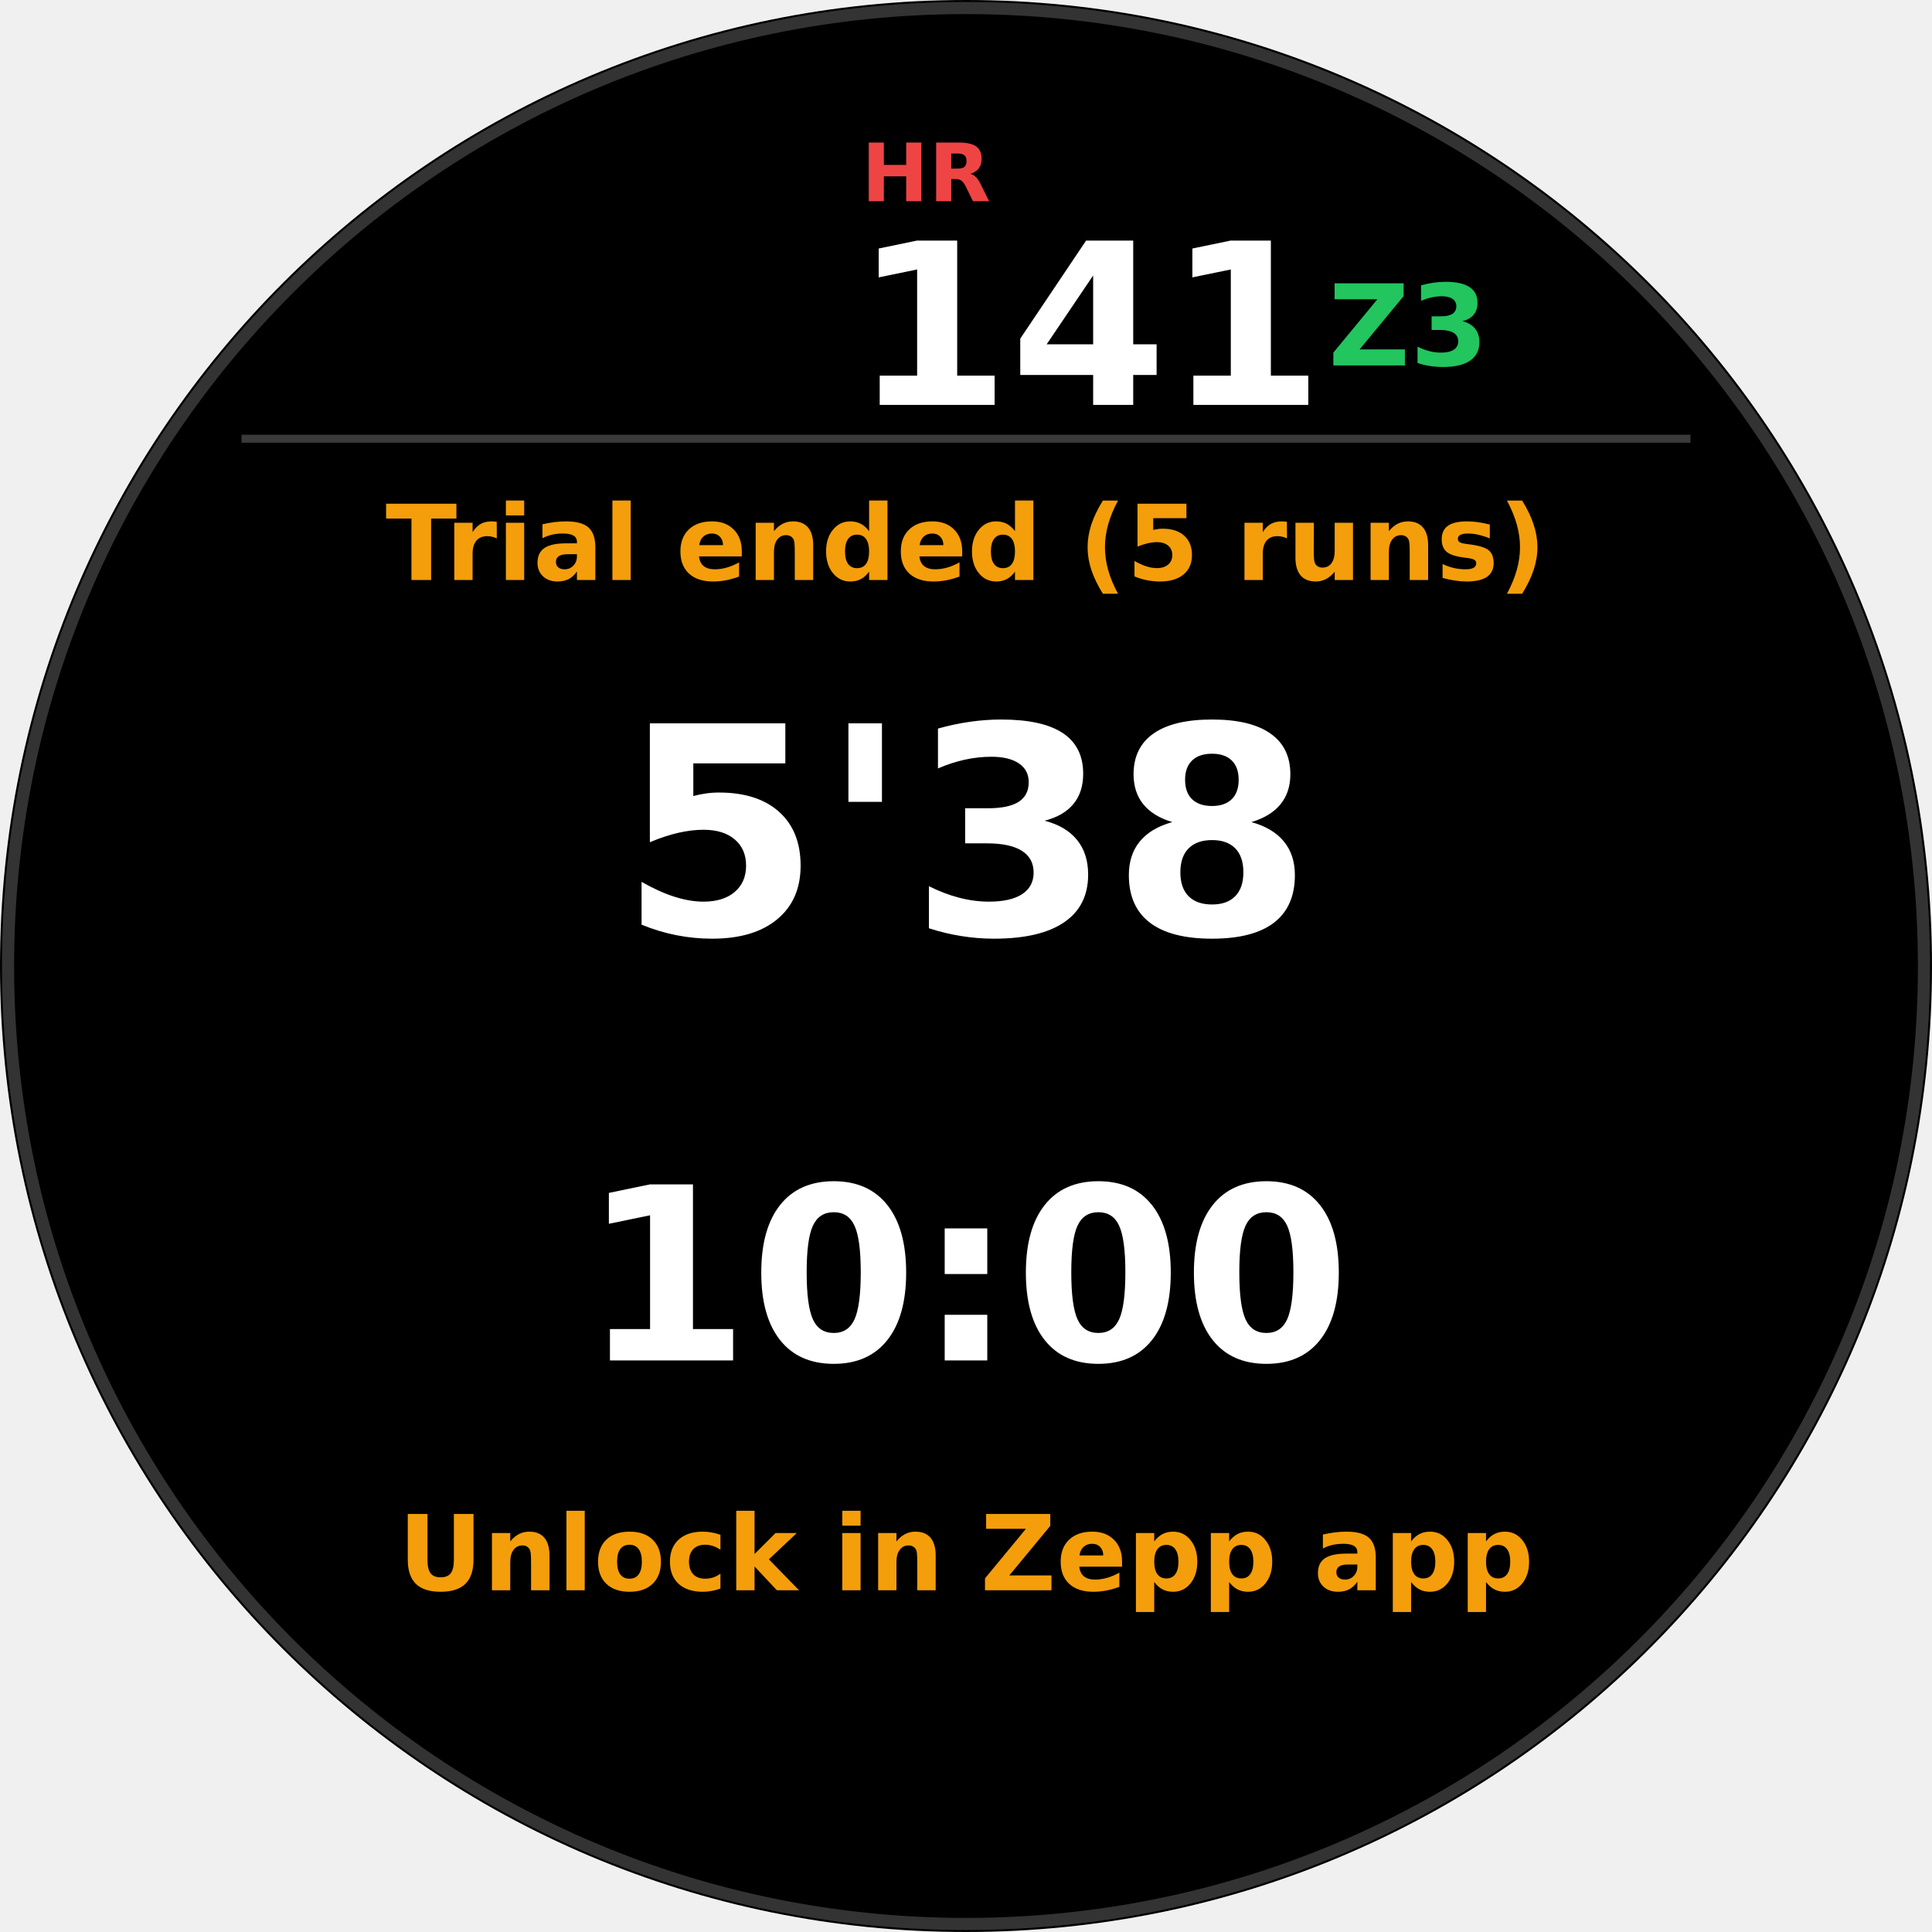
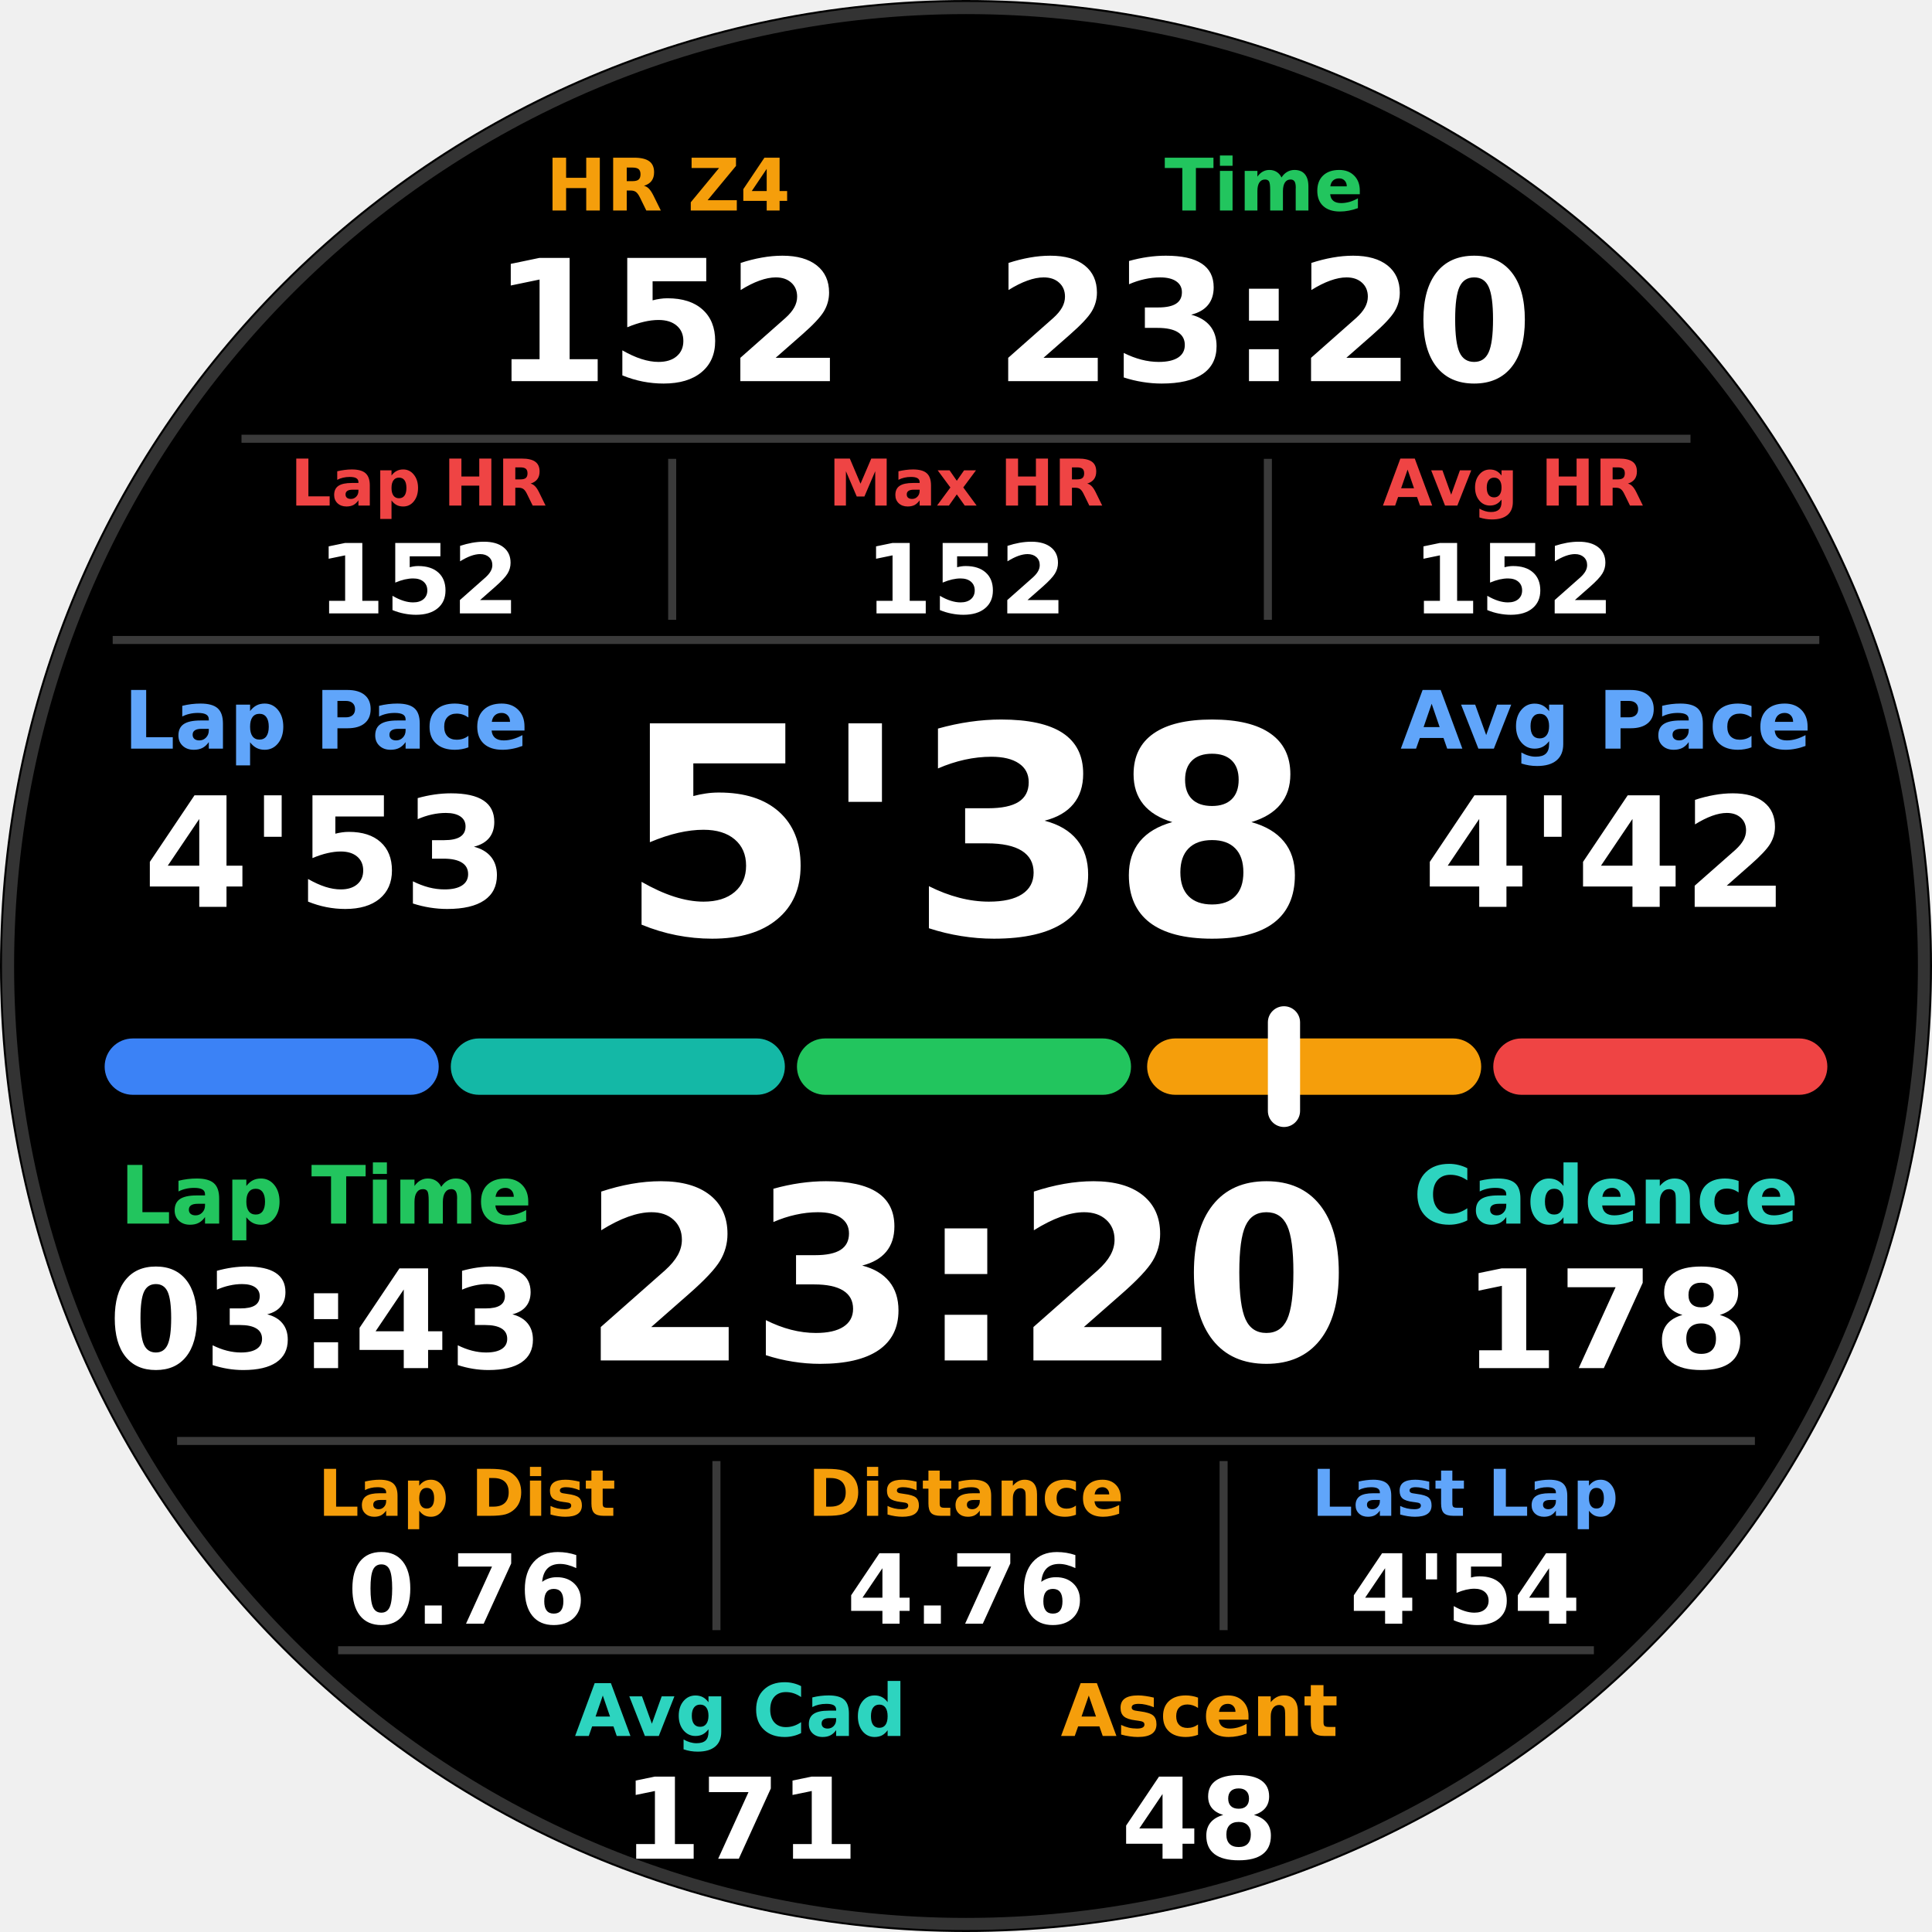
<svg xmlns="http://www.w3.org/2000/svg" width="480" height="480" viewBox="0 0 480 480">
  <defs>
    <clipPath id="round6">
      <circle cx="240" cy="240" r="240" />
    </clipPath>
  </defs>
  <circle cx="240" cy="240" r="239" fill="#000" />
  <g clip-path="url(#round6)">
    <rect x="0" y="0" width="480" height="480" rx="0" fill="#000000" />
    <rect x="60" y="108" width="360" height="2" rx="0" fill="#3a3a3a" />
+     <rect x="28" y="158" width="424" height="2" rx="0" fill="#3a3a3a" />
+     <rect x="44" y="357" width="392" height="2" rx="0" fill="#3a3a3a" />
+     <rect x="84" y="409" width="312" height="2" rx="0" fill="#3a3a3a" />
    <rect x="92" y="100" width="2" height="2" rx="0" fill="#000000" />
    <rect x="95" y="100" width="2" height="2" rx="0" fill="#000000" />
    <rect x="98" y="100" width="2" height="2" rx="0" fill="#000000" />
    <rect x="101" y="100" width="2" height="2" rx="0" fill="#000000" />
    <rect x="104" y="100" width="2" height="2" rx="0" fill="#000000" />
    <rect x="107" y="100" width="2" height="2" rx="0" fill="#000000" />
    <rect x="110" y="100" width="2" height="2" rx="0" fill="#000000" />
    <rect x="113" y="100" width="2" height="2" rx="0" fill="#000000" />
    <rect x="116" y="100" width="2" height="2" rx="0" fill="#000000" />
    <rect x="119" y="100" width="2" height="2" rx="0" fill="#000000" />
    <rect x="122" y="100" width="2" height="2" rx="0" fill="#000000" />
    <rect x="125" y="100" width="2" height="2" rx="0" fill="#000000" />
    <rect x="128" y="100" width="2" height="2" rx="0" fill="#000000" />
    <rect x="131" y="100" width="2" height="2" rx="0" fill="#000000" />
    <rect x="134" y="100" width="2" height="2" rx="0" fill="#000000" />
    <rect x="137" y="100" width="2" height="2" rx="0" fill="#000000" />
    <rect x="140" y="100" width="2" height="2" rx="0" fill="#000000" />
    <rect x="143" y="100" width="2" height="2" rx="0" fill="#000000" />
    <rect x="146" y="100" width="2" height="2" rx="0" fill="#000000" />
    <rect x="149" y="100" width="2" height="2" rx="0" fill="#000000" />
    <rect x="152" y="100" width="2" height="2" rx="0" fill="#000000" />
    <rect x="155" y="100" width="2" height="2" rx="0" fill="#000000" />
    <rect x="158" y="100" width="2" height="2" rx="0" fill="#000000" />
    <rect x="161" y="100" width="2" height="2" rx="0" fill="#000000" />
    <rect x="164" y="100" width="2" height="2" rx="0" fill="#000000" />
    <rect x="167" y="100" width="2" height="2" rx="0" fill="#000000" />
    <rect x="170" y="100" width="2" height="2" rx="0" fill="#000000" />
    <rect x="173" y="100" width="2" height="2" rx="0" fill="#000000" />
    <rect x="176" y="100" width="2" height="2" rx="0" fill="#000000" />
    <rect x="179" y="100" width="2" height="2" rx="0" fill="#000000" />
    <rect x="182" y="100" width="2" height="2" rx="0" fill="#000000" />
    <rect x="185" y="100" width="2" height="2" rx="0" fill="#000000" />
    <rect x="188" y="100" width="2" height="2" rx="0" fill="#000000" />
    <rect x="191" y="100" width="2" height="2" rx="0" fill="#000000" />
    <rect x="194" y="100" width="2" height="2" rx="0" fill="#000000" />
    <rect x="197" y="100" width="2" height="2" rx="0" fill="#000000" />
-     <text x="214" y="50" text-anchor="start" font-size="20" fill="#ef4444" font-family="'DejaVu Sans',Arial,sans-serif" font-weight="600">HR</text>
-     <text x="212" y="100.6" text-anchor="start" font-size="56" fill="#ffffff" font-family="'DejaVu Sans',Arial,sans-serif" font-weight="600">141</text>
+     <text x="166" y="52.3" text-anchor="middle" font-size="18" fill="#f59e0b" font-family="'DejaVu Sans',Arial,sans-serif" font-weight="600">HR Z4</text>
+     <text x="166" y="94.7" text-anchor="middle" font-size="42" fill="#ffffff" font-family="'DejaVu Sans',Arial,sans-serif" font-weight="600">152</text>
+     <text x="314" y="52.3" text-anchor="middle" font-size="18" fill="#22c55e" font-family="'DejaVu Sans',Arial,sans-serif" font-weight="600">Time</text>
+     <text x="314" y="94.7" text-anchor="middle" font-size="42" fill="#ffffff" font-family="'DejaVu Sans',Arial,sans-serif" font-weight="600">23:20</text>
+     <text x="104" y="125.6" text-anchor="middle" font-size="16" fill="#ef4444" font-family="'DejaVu Sans',Arial,sans-serif" font-weight="600">Lap HR</text>
+     <text x="104" y="152.4" text-anchor="middle" font-size="24" fill="#ffffff" font-family="'DejaVu Sans',Arial,sans-serif" font-weight="600">152</text>
+     <text x="240" y="125.6" text-anchor="middle" font-size="16" fill="#ef4444" font-family="'DejaVu Sans',Arial,sans-serif" font-weight="600">Max HR</text>
+     <text x="240" y="152.4" text-anchor="middle" font-size="24" fill="#ffffff" font-family="'DejaVu Sans',Arial,sans-serif" font-weight="600">152</text>
+     <text x="376" y="125.6" text-anchor="middle" font-size="16" fill="#ef4444" font-family="'DejaVu Sans',Arial,sans-serif" font-weight="600">Avg HR</text>
+     <text x="376" y="152.4" text-anchor="middle" font-size="24" fill="#ffffff" font-family="'DejaVu Sans',Arial,sans-serif" font-weight="600">152</text>
+     <text x="81" y="186" text-anchor="middle" font-size="20" fill="#60a5fa" font-family="'DejaVu Sans',Arial,sans-serif" font-weight="600">Lap Pace</text>
+     <text x="81" y="225.3" text-anchor="middle" font-size="38" fill="#ffffff" font-family="'DejaVu Sans',Arial,sans-serif" font-weight="600">4'53</text>
    <text x="240" y="232.2" text-anchor="middle" font-size="72" fill="#ffffff" font-family="'DejaVu Sans',Arial,sans-serif" font-weight="600">5'38</text>
-     <text x="240" y="338" text-anchor="middle" font-size="60" fill="#ffffff" font-family="'DejaVu Sans',Arial,sans-serif" font-weight="600">10:00</text>
-     <text x="330" y="90.8" text-anchor="start" font-size="28" fill="#22c55e" font-family="'DejaVu Sans',Arial,sans-serif" font-weight="600">Z3</text>
-     <text x="240" y="395.1" text-anchor="middle" font-size="26" fill="#f59e0b" font-family="'DejaVu Sans',Arial,sans-serif" font-weight="600">Unlock in Zepp app</text>
-     <text x="240" y="144.1" text-anchor="middle" font-size="26" fill="#f59e0b" font-family="'DejaVu Sans',Arial,sans-serif" font-weight="600">Trial ended (5 runs)</text>
+     <text x="399" y="186" text-anchor="middle" font-size="20" fill="#60a5fa" font-family="'DejaVu Sans',Arial,sans-serif" font-weight="600">Avg Pace</text>
+     <text x="399" y="225.3" text-anchor="middle" font-size="38" fill="#ffffff" font-family="'DejaVu Sans',Arial,sans-serif" font-weight="600">4'42</text>
+     <text x="81" y="304" text-anchor="middle" font-size="20" fill="#22c55e" font-family="'DejaVu Sans',Arial,sans-serif" font-weight="600">Lap Time</text>
+     <text x="81" y="339.9" text-anchor="middle" font-size="34" fill="#ffffff" font-family="'DejaVu Sans',Arial,sans-serif" font-weight="600">03:43</text>
+     <text x="240" y="338" text-anchor="middle" font-size="60" fill="#ffffff" font-family="'DejaVu Sans',Arial,sans-serif" font-weight="600">23:20</text>
+     <text x="399" y="304" text-anchor="middle" font-size="20" fill="#2dd4bf" font-family="'DejaVu Sans',Arial,sans-serif" font-weight="600">Cadence</text>
+     <text x="399" y="339.9" text-anchor="middle" font-size="34" fill="#ffffff" font-family="'DejaVu Sans',Arial,sans-serif" font-weight="600">178</text>
+     <text x="116" y="376.6" text-anchor="middle" font-size="16" fill="#f59e0b" font-family="'DejaVu Sans',Arial,sans-serif" font-weight="600">Lap Dist</text>
+     <text x="116" y="403.4" text-anchor="middle" font-size="24" fill="#ffffff" font-family="'DejaVu Sans',Arial,sans-serif" font-weight="600">0.76</text>
+     <text x="240" y="376.6" text-anchor="middle" font-size="16" fill="#f59e0b" font-family="'DejaVu Sans',Arial,sans-serif" font-weight="600">Distance</text>
+     <text x="240" y="403.4" text-anchor="middle" font-size="24" fill="#ffffff" font-family="'DejaVu Sans',Arial,sans-serif" font-weight="600">4.76</text>
+     <text x="364" y="376.6" text-anchor="middle" font-size="16" fill="#60a5fa" font-family="'DejaVu Sans',Arial,sans-serif" font-weight="600">Last Lap</text>
+     <text x="364" y="403.4" text-anchor="middle" font-size="24" fill="#ffffff" font-family="'DejaVu Sans',Arial,sans-serif" font-weight="600">4'54</text>
+     <text x="184" y="431.3" text-anchor="middle" font-size="18" fill="#2dd4bf" font-family="'DejaVu Sans',Arial,sans-serif" font-weight="600">Avg Cad</text>
+     <text x="184" y="461.8" text-anchor="middle" font-size="28" fill="#ffffff" font-family="'DejaVu Sans',Arial,sans-serif" font-weight="600">171</text>
+     <text x="298" y="431.3" text-anchor="middle" font-size="18" fill="#f59e0b" font-family="'DejaVu Sans',Arial,sans-serif" font-weight="600">Ascent</text>
+     <text x="298" y="461.8" text-anchor="middle" font-size="28" fill="#ffffff" font-family="'DejaVu Sans',Arial,sans-serif" font-weight="600">48</text>
+     <rect x="166" y="114" width="2" height="40" rx="0" fill="#3a3a3a" />
+     <rect x="314" y="114" width="2" height="40" rx="0" fill="#3a3a3a" />
+     <rect x="177" y="363" width="2" height="42" rx="0" fill="#3a3a3a" />
+     <rect x="303" y="363" width="2" height="42" rx="0" fill="#3a3a3a" />
+     <rect x="26" y="258" width="83" height="14" rx="7" fill="#3b82f6" />
+     <rect x="112" y="258" width="83" height="14" rx="7" fill="#14b8a6" />
+     <rect x="198" y="258" width="83" height="14" rx="7" fill="#22c55e" />
+     <rect x="285" y="258" width="83" height="14" rx="7" fill="#f59e0b" />
+     <rect x="371" y="258" width="83" height="14" rx="7" fill="#ef4444" />
+     <rect x="315" y="250" width="8" height="30" rx="4" fill="#ffffff" />
  </g>
  <circle cx="240" cy="240" r="238" fill="none" stroke="#333" stroke-width="3" />
</svg>
